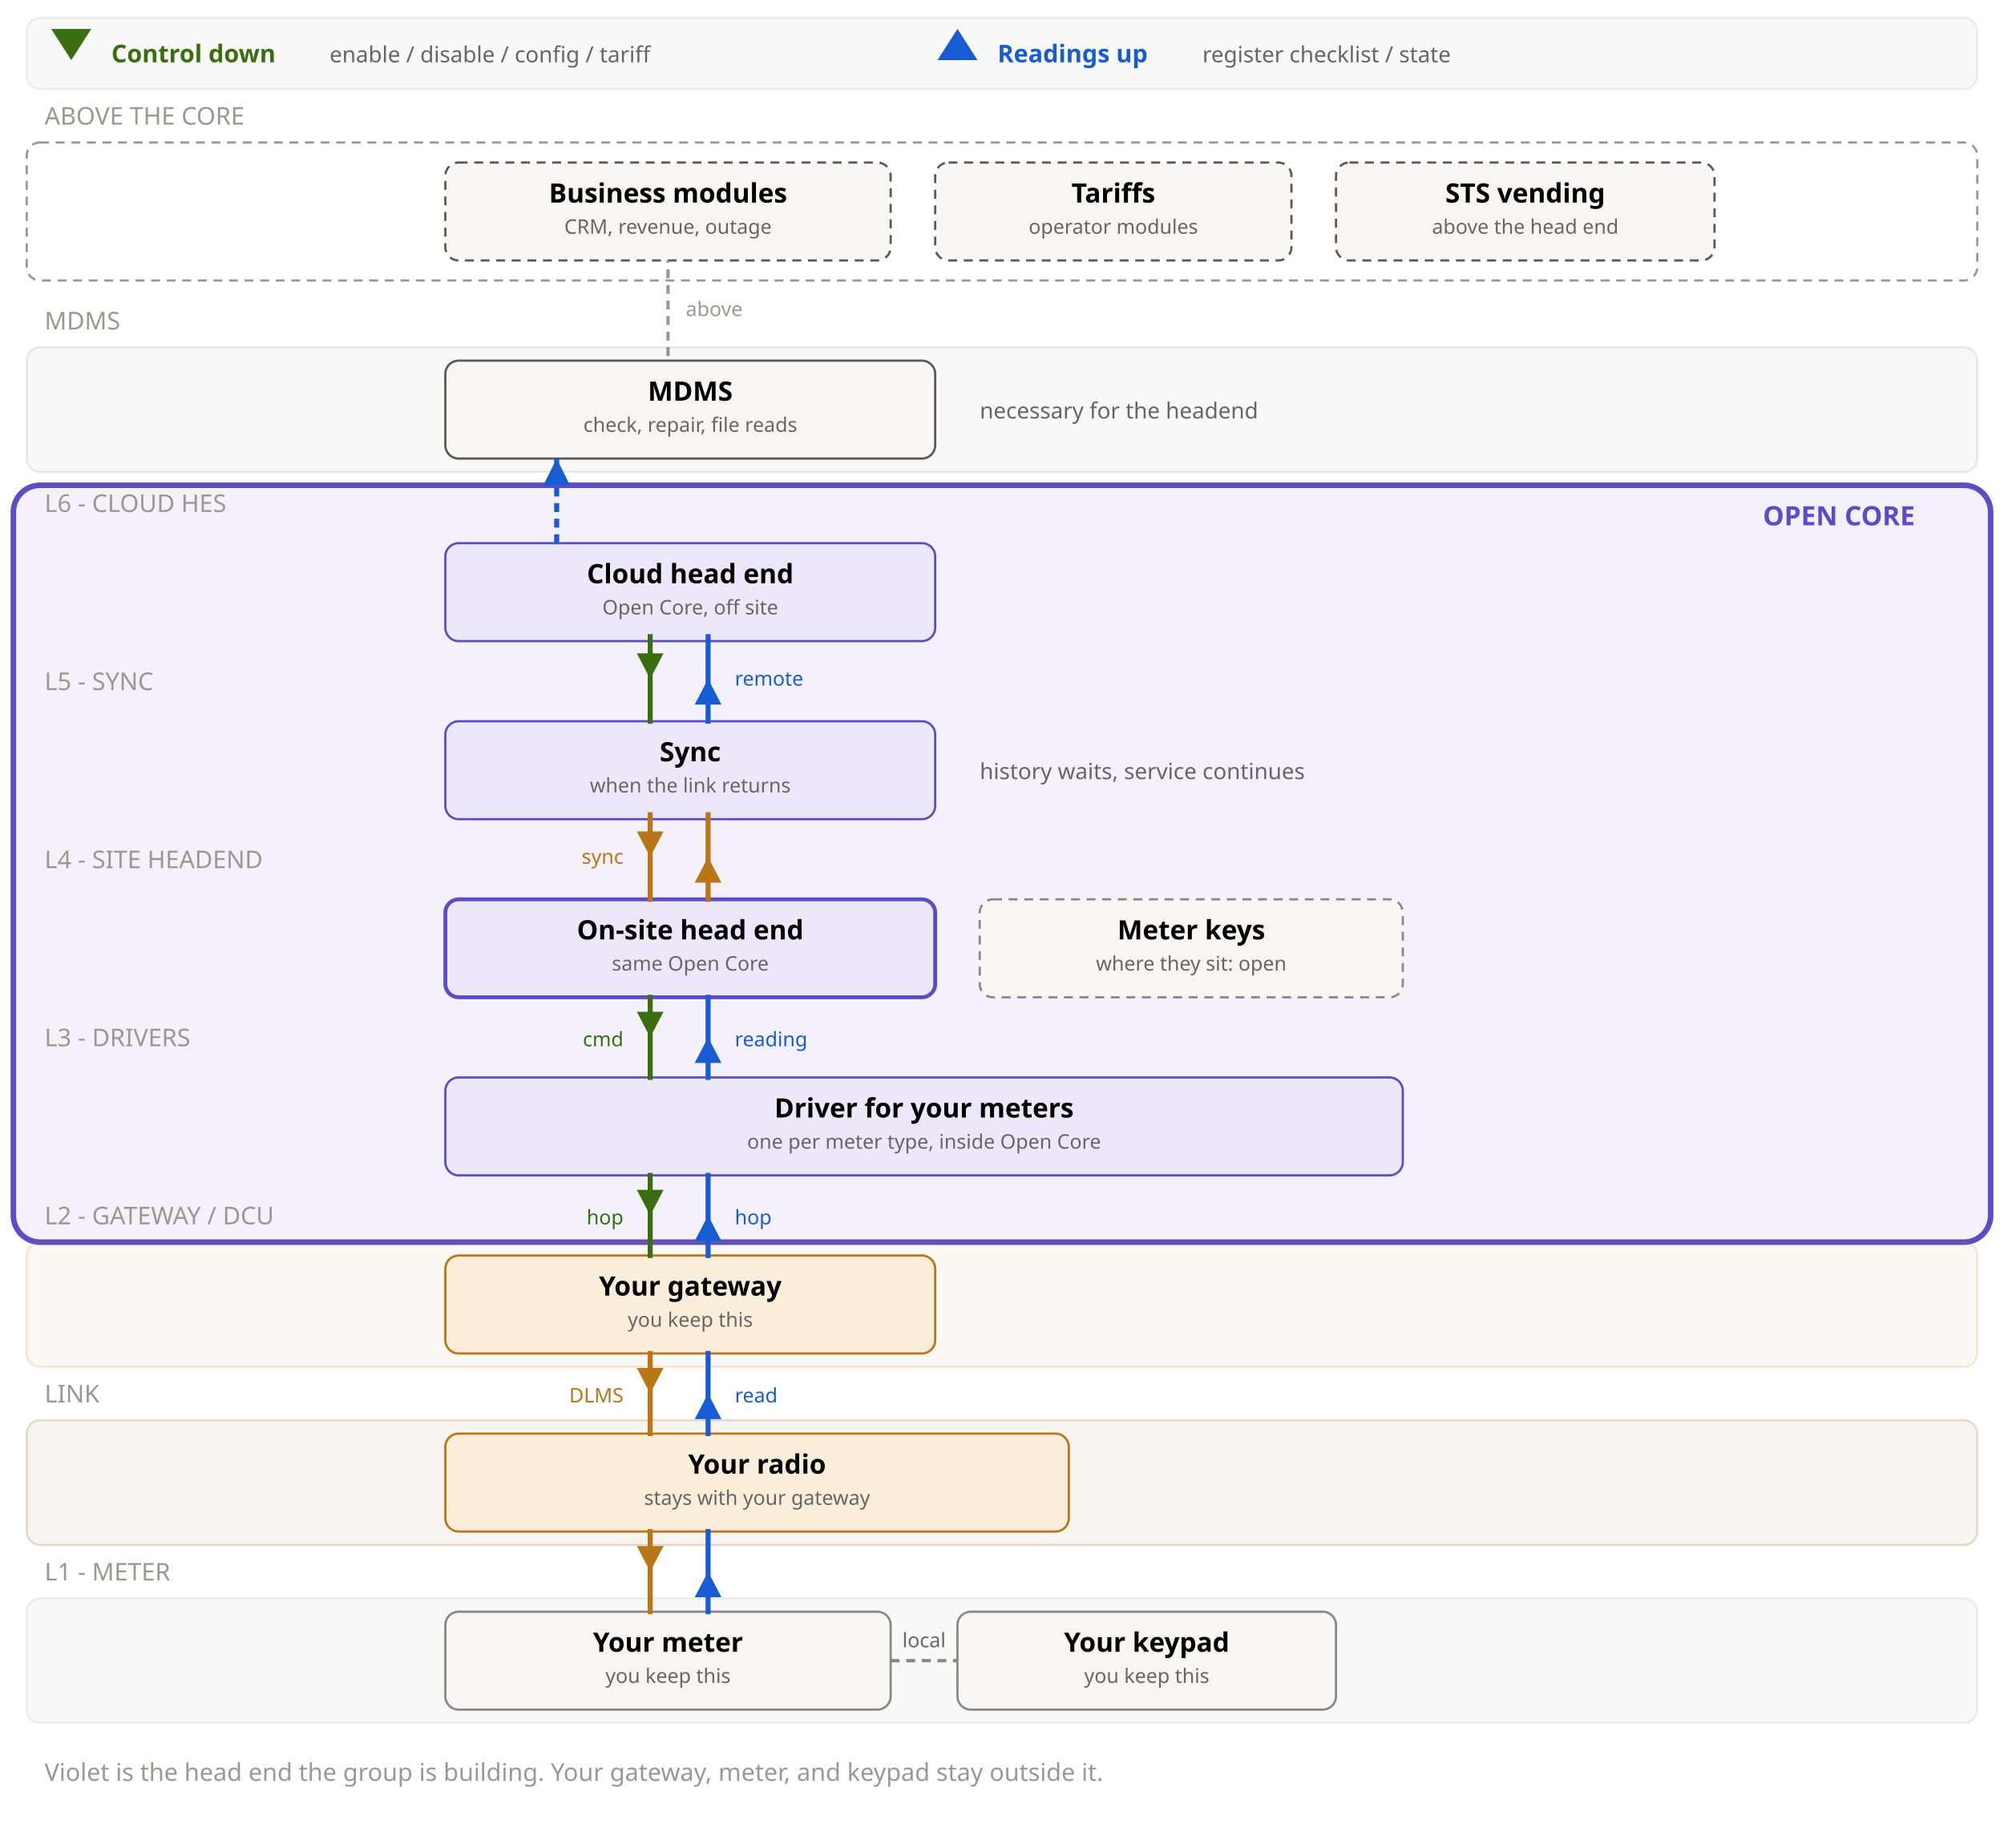
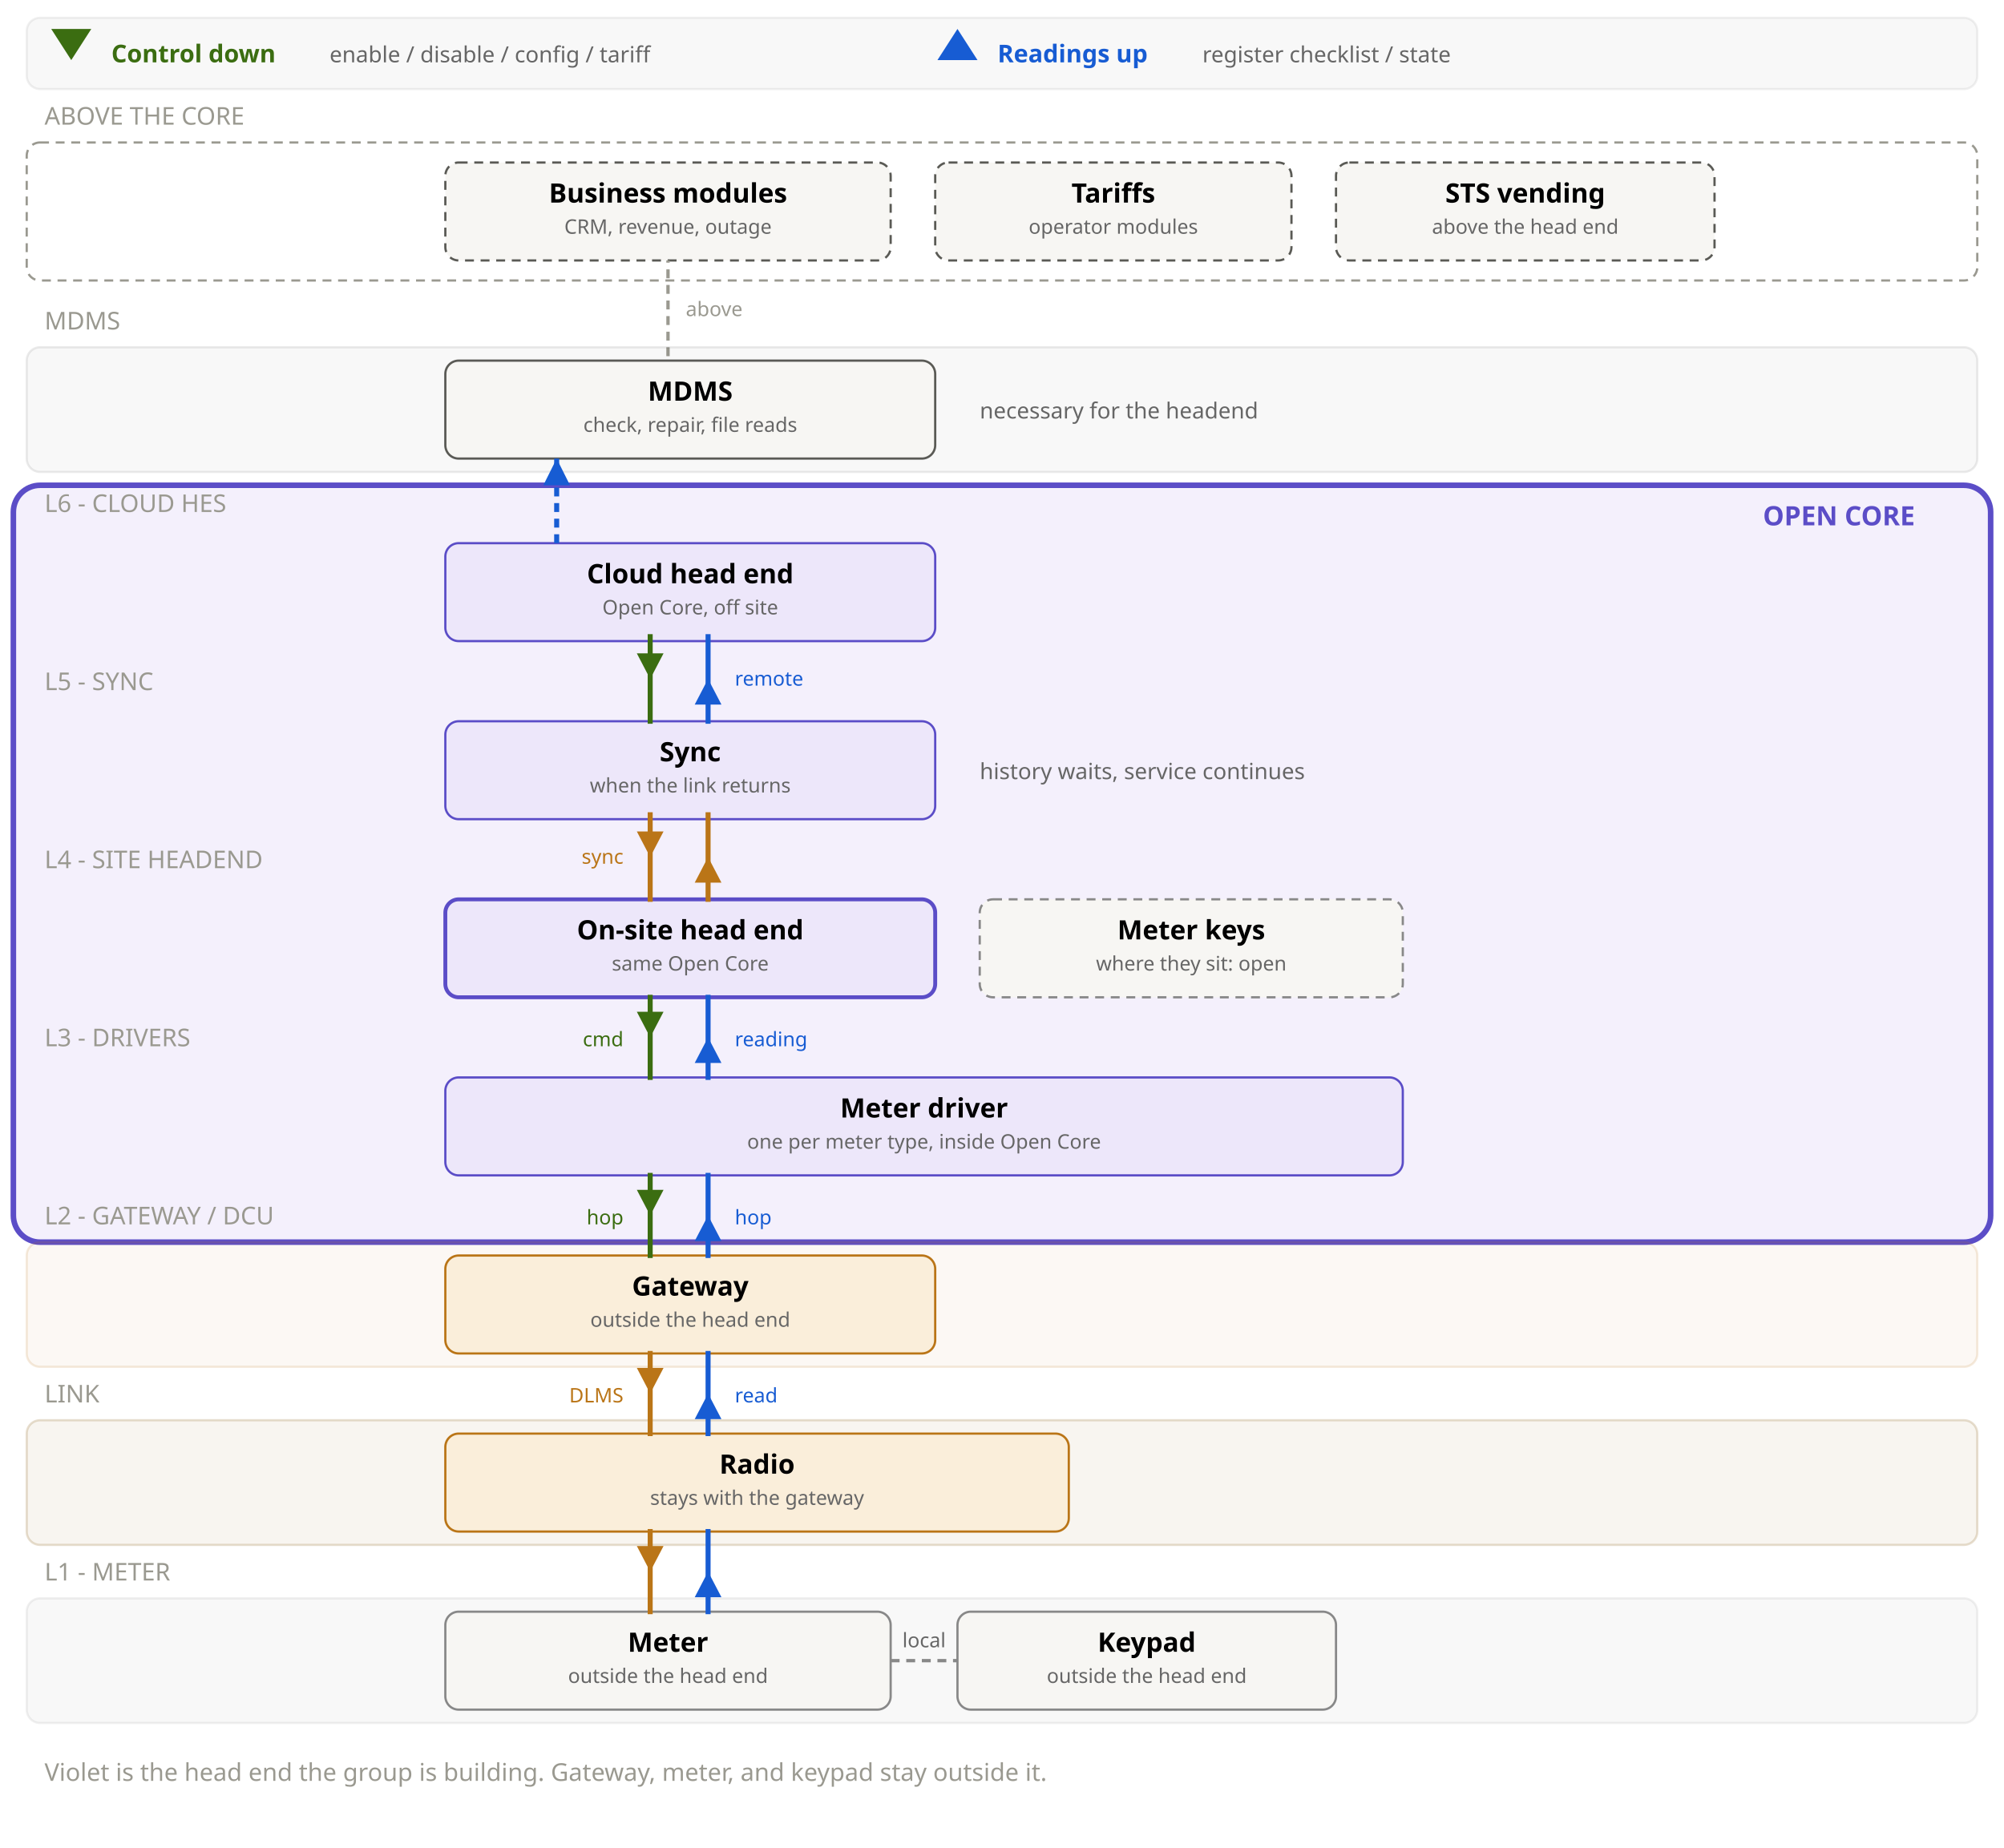
<svg xmlns="http://www.w3.org/2000/svg" viewBox="0 0 900 830" role="img" aria-label="Open Core is the head end the group is building. The OEM keeps the gateway, meter, and keypad.">
  <style>
    text { font-family: "DM Sans", system-ui, sans-serif; }
    .cloud-only { display: block; }
  </style>
  <g id="key-top">
    <rect x="12" y="8" width="876" height="32" rx="6" fill="rgba(0,0,0,0.03)" stroke="rgba(0,0,0,0.06)" />
    <path d="M32 27 L41 13 L23 13 Z" fill="#3B6D11" />
    <text x="50" y="28" font-size="11" fill="#3B6D11" font-weight="600">Control down</text>
    <text x="148" y="28" font-size="10" fill="#666">enable / disable / config / tariff</text>
    <path d="M430 13 L439 27 L421 27 Z" fill="#175CD3" />
    <text x="448" y="28" font-size="11" fill="#175CD3" font-weight="600">Readings up</text>
    <text x="540" y="28" font-size="10" fill="#666">register checklist / state</text>
  </g>
  <text x="20" y="56" fill="#9a9990" font-size="11">ABOVE THE CORE</text>
  <rect x="12" y="64" width="876" height="62" rx="6" fill="none" stroke="#9a9990" stroke-dasharray="4 3" />
  <g class="node">
    <rect x="200" y="73" width="200" height="44" rx="6" fill="#f7f6f3" stroke="#5a5a55" stroke-dasharray="4 3" />
    <text x="300" y="91" text-anchor="middle" font-size="12" font-weight="600">Business modules</text>
    <text x="300" y="105" text-anchor="middle" font-size="9" fill="#666">CRM, revenue, outage</text>
  </g>
  <g class="node">
    <rect x="420" y="73" width="160" height="44" rx="6" fill="#f7f6f3" stroke="#5a5a55" stroke-dasharray="4 3" />
    <text x="500" y="91" text-anchor="middle" font-size="12" font-weight="600">Tariffs</text>
    <text x="500" y="105" text-anchor="middle" font-size="9" fill="#666">operator modules</text>
  </g>
  <g class="node">
    <rect x="600" y="73" width="170" height="44" rx="6" fill="#f7f6f3" stroke="#5a5a55" stroke-dasharray="4 3" />
    <text x="685" y="91" text-anchor="middle" font-size="12" font-weight="600">STS vending</text>
    <text x="685" y="105" text-anchor="middle" font-size="9" fill="#666">above the head end</text>
  </g>
  <path d="M300 160 L300 117" fill="none" stroke="#9a9990" stroke-width="1.5" stroke-dasharray="4 3" />
  <text x="308" y="142" font-size="9" fill="#9a9990">above</text>
  <text x="20" y="148" fill="#9a9990" font-size="11">MDMS</text>
  <rect x="12" y="156" width="876" height="56" rx="6" fill="rgba(0,0,0,0.03)" stroke="rgba(0,0,0,0.08)" />
  <g class="node">
    <rect x="200" y="162" width="220" height="44" rx="6" fill="#f7f6f3" stroke="#5a5a55" />
    <text x="310" y="180" text-anchor="middle" font-size="12" font-weight="600">MDMS</text>
    <text x="310" y="194" text-anchor="middle" font-size="9" fill="#666">check, repair, file reads</text>
  </g>
  <text x="440" y="188" font-size="10" fill="#666">necessary for the headend</text>
  <g id="open-core">
    <rect x="6" y="218" width="888" height="340" rx="12" fill="#F4F0FC" stroke="#5B4DC7" stroke-width="2.5" />
    <text x="860" y="236" text-anchor="end" font-size="12" font-weight="600" fill="#5B4DC7">OPEN CORE</text>
  </g>
  <text class="cloud-only" x="20" y="230" fill="#9a9990" font-size="11">L6 - CLOUD HES</text>
  <rect class="cloud-only" x="12" y="238" width="876" height="56" rx="6" fill="#F4F0FC" stroke="none" />
  <g id="l6" class="cloud-only">
    <g class="node">
      <rect x="200" y="244" width="220" height="44" rx="6" fill="#EDE7FA" stroke="#5B4DC7" />
      <text x="310" y="262" text-anchor="middle" font-size="12" font-weight="600">Cloud head end</text>
      <text x="310" y="276" text-anchor="middle" font-size="9" fill="#666">Open Core, off site</text>
    </g>
  </g>
  <text class="cloud-only" x="20" y="310" fill="#9a9990" font-size="11">L5 - SYNC</text>
  <rect class="cloud-only" x="12" y="318" width="876" height="56" rx="6" fill="#F4F0FC" stroke="none" />
  <g id="l5" class="cloud-only">
    <g class="node">
      <rect x="200" y="324" width="220" height="44" rx="6" fill="#EDE7FA" stroke="#5B4DC7" />
      <text x="310" y="342" text-anchor="middle" font-size="12" font-weight="600">Sync</text>
      <text x="310" y="356" text-anchor="middle" font-size="9" fill="#666">when the link returns</text>
    </g>
    <text x="440" y="350" font-size="10" fill="#666">history waits, service continues</text>
  </g>
  <text x="20" y="390" fill="#9a9990" font-size="11">L4 - SITE HEADEND</text>
  <rect x="12" y="398" width="876" height="56" rx="6" fill="#F4F0FC" stroke="none" />
  <g id="l4">
    <g class="node">
      <rect x="200" y="404" width="220" height="44" rx="6" fill="#EDE7FA" stroke="#5B4DC7" stroke-width="1.75" />
      <text x="310" y="422" text-anchor="middle" font-size="12" font-weight="600">On-site head end</text>
      <text x="310" y="436" text-anchor="middle" font-size="9" fill="#666">same Open Core</text>
    </g>
    <g class="node">
      <rect x="440" y="404" width="190" height="44" rx="6" fill="#f7f6f3" stroke="#888" stroke-dasharray="4 3" />
      <text x="535" y="422" text-anchor="middle" font-size="12" font-weight="600">Meter keys</text>
      <text x="535" y="436" text-anchor="middle" font-size="9" fill="#666">where they sit: open</text>
    </g>
  </g>
  <text x="20" y="470" fill="#9a9990" font-size="11">L3 - DRIVERS</text>
  <rect x="12" y="478" width="876" height="56" rx="6" fill="#F4F0FC" stroke="none" />
  <g id="l3">
    <g class="node">
      <rect x="200" y="484" width="430" height="44" rx="6" fill="#EDE7FA" stroke="#5B4DC7" />
-       <text x="415" y="502" text-anchor="middle" font-size="12" font-weight="600">Driver for your meters</text>
+       <text x="415" y="502" text-anchor="middle" font-size="12" font-weight="600">Meter driver</text>
      <text x="415" y="516" text-anchor="middle" font-size="9" fill="#666">one per meter type, inside Open Core</text>
    </g>
  </g>
  <text x="20" y="550" fill="#9a9990" font-size="11">L2 - GATEWAY / DCU</text>
  <rect x="12" y="558" width="876" height="56" rx="6" fill="rgba(186,117,23,0.05)" stroke="rgba(186,117,23,0.15)" />
  <g id="l2">
    <g class="node">
      <rect x="200" y="564" width="220" height="44" rx="6" fill="#FAEEDA" stroke="#BA7517" />
-       <text x="310" y="582" text-anchor="middle" font-size="12" font-weight="600">Your gateway</text>
-       <text x="310" y="596" text-anchor="middle" font-size="9" fill="#666">you keep this</text>
+       <text x="310" y="582" text-anchor="middle" font-size="12" font-weight="600">Gateway</text>
+       <text x="310" y="596" text-anchor="middle" font-size="9" fill="#666">outside the head end</text>
    </g>
  </g>
  <text x="20" y="630" fill="#9a9990" font-size="11">LINK</text>
  <rect x="12" y="638" width="876" height="56" rx="6" fill="rgba(138,90,16,0.06)" stroke="rgba(138,90,16,0.2)" />
  <g id="link">
    <g class="node">
      <rect x="200" y="644" width="280" height="44" rx="6" fill="#FAEEDA" stroke="#BA7517" />
-       <text x="340" y="662" text-anchor="middle" font-size="12" font-weight="600">Your radio</text>
-       <text x="340" y="676" text-anchor="middle" font-size="9" fill="#666">stays with your gateway</text>
+       <text x="340" y="662" text-anchor="middle" font-size="12" font-weight="600">Radio</text>
+       <text x="340" y="676" text-anchor="middle" font-size="9" fill="#666">stays with the gateway</text>
    </g>
  </g>
  <text x="20" y="710" fill="#9a9990" font-size="11">L1 - METER</text>
  <rect x="12" y="718" width="876" height="56" rx="6" fill="rgba(0,0,0,0.03)" stroke="rgba(0,0,0,0.06)" />
  <g id="l1">
    <g class="node">
      <rect x="200" y="724" width="200" height="44" rx="6" fill="#f7f6f3" stroke="#888" />
-       <text x="300" y="742" text-anchor="middle" font-size="12" font-weight="600">Your meter</text>
-       <text x="300" y="756" text-anchor="middle" font-size="9" fill="#666">you keep this</text>
+       <text x="300" y="742" text-anchor="middle" font-size="12" font-weight="600">Meter</text>
+       <text x="300" y="756" text-anchor="middle" font-size="9" fill="#666">outside the head end</text>
    </g>
    <g class="node">
      <rect x="430" y="724" width="170" height="44" rx="6" fill="#f7f6f3" stroke="#888" />
-       <text x="515" y="742" text-anchor="middle" font-size="12" font-weight="600">Your keypad</text>
-       <text x="515" y="756" text-anchor="middle" font-size="9" fill="#666">you keep this</text>
+       <text x="515" y="742" text-anchor="middle" font-size="12" font-weight="600">Keypad</text>
+       <text x="515" y="756" text-anchor="middle" font-size="9" fill="#666">outside the head end</text>
    </g>
  </g>
  <path d="M400 746 L430 746" fill="none" stroke="#888" stroke-width="1.5" stroke-dasharray="4 3" />
  <text x="415" y="740" text-anchor="middle" font-size="9" fill="#666">local</text>
-   <text x="20" y="800" fill="#9a9990" font-size="11">Violet is the head end the group is building. Your gateway, meter, and keypad stay outside it.</text>
+   <text x="20" y="800" fill="#9a9990" font-size="11">Violet is the head end the group is building. Gateway, meter, and keypad stay outside it.</text>
  <g class="cloud-only" fill="none">
    <path d="M250 244 L250 206" stroke="#175CD3" stroke-width="2.25" stroke-dasharray="4 3" />
    <path d="M250 206 L256 218 L244 218 Z" fill="#175CD3" stroke="none" />
  </g>
  <g id="spine-control" fill="none" stroke-width="2.25" stroke-linecap="square">
    <g class="cloud-only">
      <path d="M292 286 L292 324" stroke="#3B6D11" />
      <path d="M292 305 L298 293.5 L286 293.5 Z" fill="#3B6D11" stroke="none" />
      <path d="M292 366 L292 404" stroke="#BA7517" />
      <path d="M292 385 L298 373.5 L286 373.5 Z" fill="#BA7517" stroke="none" />
      <text x="280" y="388" text-anchor="end" font-size="9" fill="#BA7517">sync</text>
    </g>
    <path d="M292 448 L292 484" stroke="#3B6D11" />
    <path d="M292 466 L298 454.5 L286 454.5 Z" fill="#3B6D11" stroke="none" />
    <text x="280" y="470" text-anchor="end" font-size="9" fill="#3B6D11">cmd</text>
    <path d="M292 528 L292 564" stroke="#3B6D11" />
    <path d="M292 546 L298 534.5 L286 534.5 Z" fill="#3B6D11" stroke="none" />
    <text x="280" y="550" text-anchor="end" font-size="9" fill="#3B6D11">hop</text>
    <path d="M292 608 L292 644" stroke="#BA7517" />
    <path d="M292 626 L298 614.5 L286 614.5 Z" fill="#BA7517" stroke="none" />
    <text x="280" y="630" text-anchor="end" font-size="9" fill="#BA7517">DLMS</text>
    <path d="M292 688 L292 724" stroke="#BA7517" />
    <path d="M292 706 L298 694.5 L286 694.5 Z" fill="#BA7517" stroke="none" />
  </g>
  <g id="spine-readings" fill="none" stroke-width="2.25" stroke-linecap="square">
    <path d="M318 724 L318 688" stroke="#175CD3" />
    <path d="M318 706 L324 717.5 L312 717.5 Z" fill="#175CD3" stroke="none" />
    <path d="M318 644 L318 608" stroke="#175CD3" />
    <path d="M318 626 L324 637.5 L312 637.5 Z" fill="#175CD3" stroke="none" />
    <text x="330" y="630" font-size="9" fill="#175CD3">read</text>
    <path d="M318 564 L318 528" stroke="#175CD3" />
    <path d="M318 546 L324 557.5 L312 557.5 Z" fill="#175CD3" stroke="none" />
    <text x="330" y="550" font-size="9" fill="#175CD3">hop</text>
    <path d="M318 484 L318 448" stroke="#175CD3" />
    <path d="M318 466 L324 477.5 L312 477.5 Z" fill="#175CD3" stroke="none" />
    <text x="330" y="470" font-size="9" fill="#175CD3">reading</text>
    <g class="cloud-only">
      <path d="M318 404 L318 366" stroke="#BA7517" />
      <path d="M318 385 L324 396.5 L312 396.5 Z" fill="#BA7517" stroke="none" />
      <path d="M318 324 L318 286" stroke="#175CD3" />
      <path d="M318 305 L324 316.5 L312 316.5 Z" fill="#175CD3" stroke="none" />
      <text x="330" y="308" font-size="9" fill="#175CD3">remote</text>
    </g>
  </g>
</svg>
